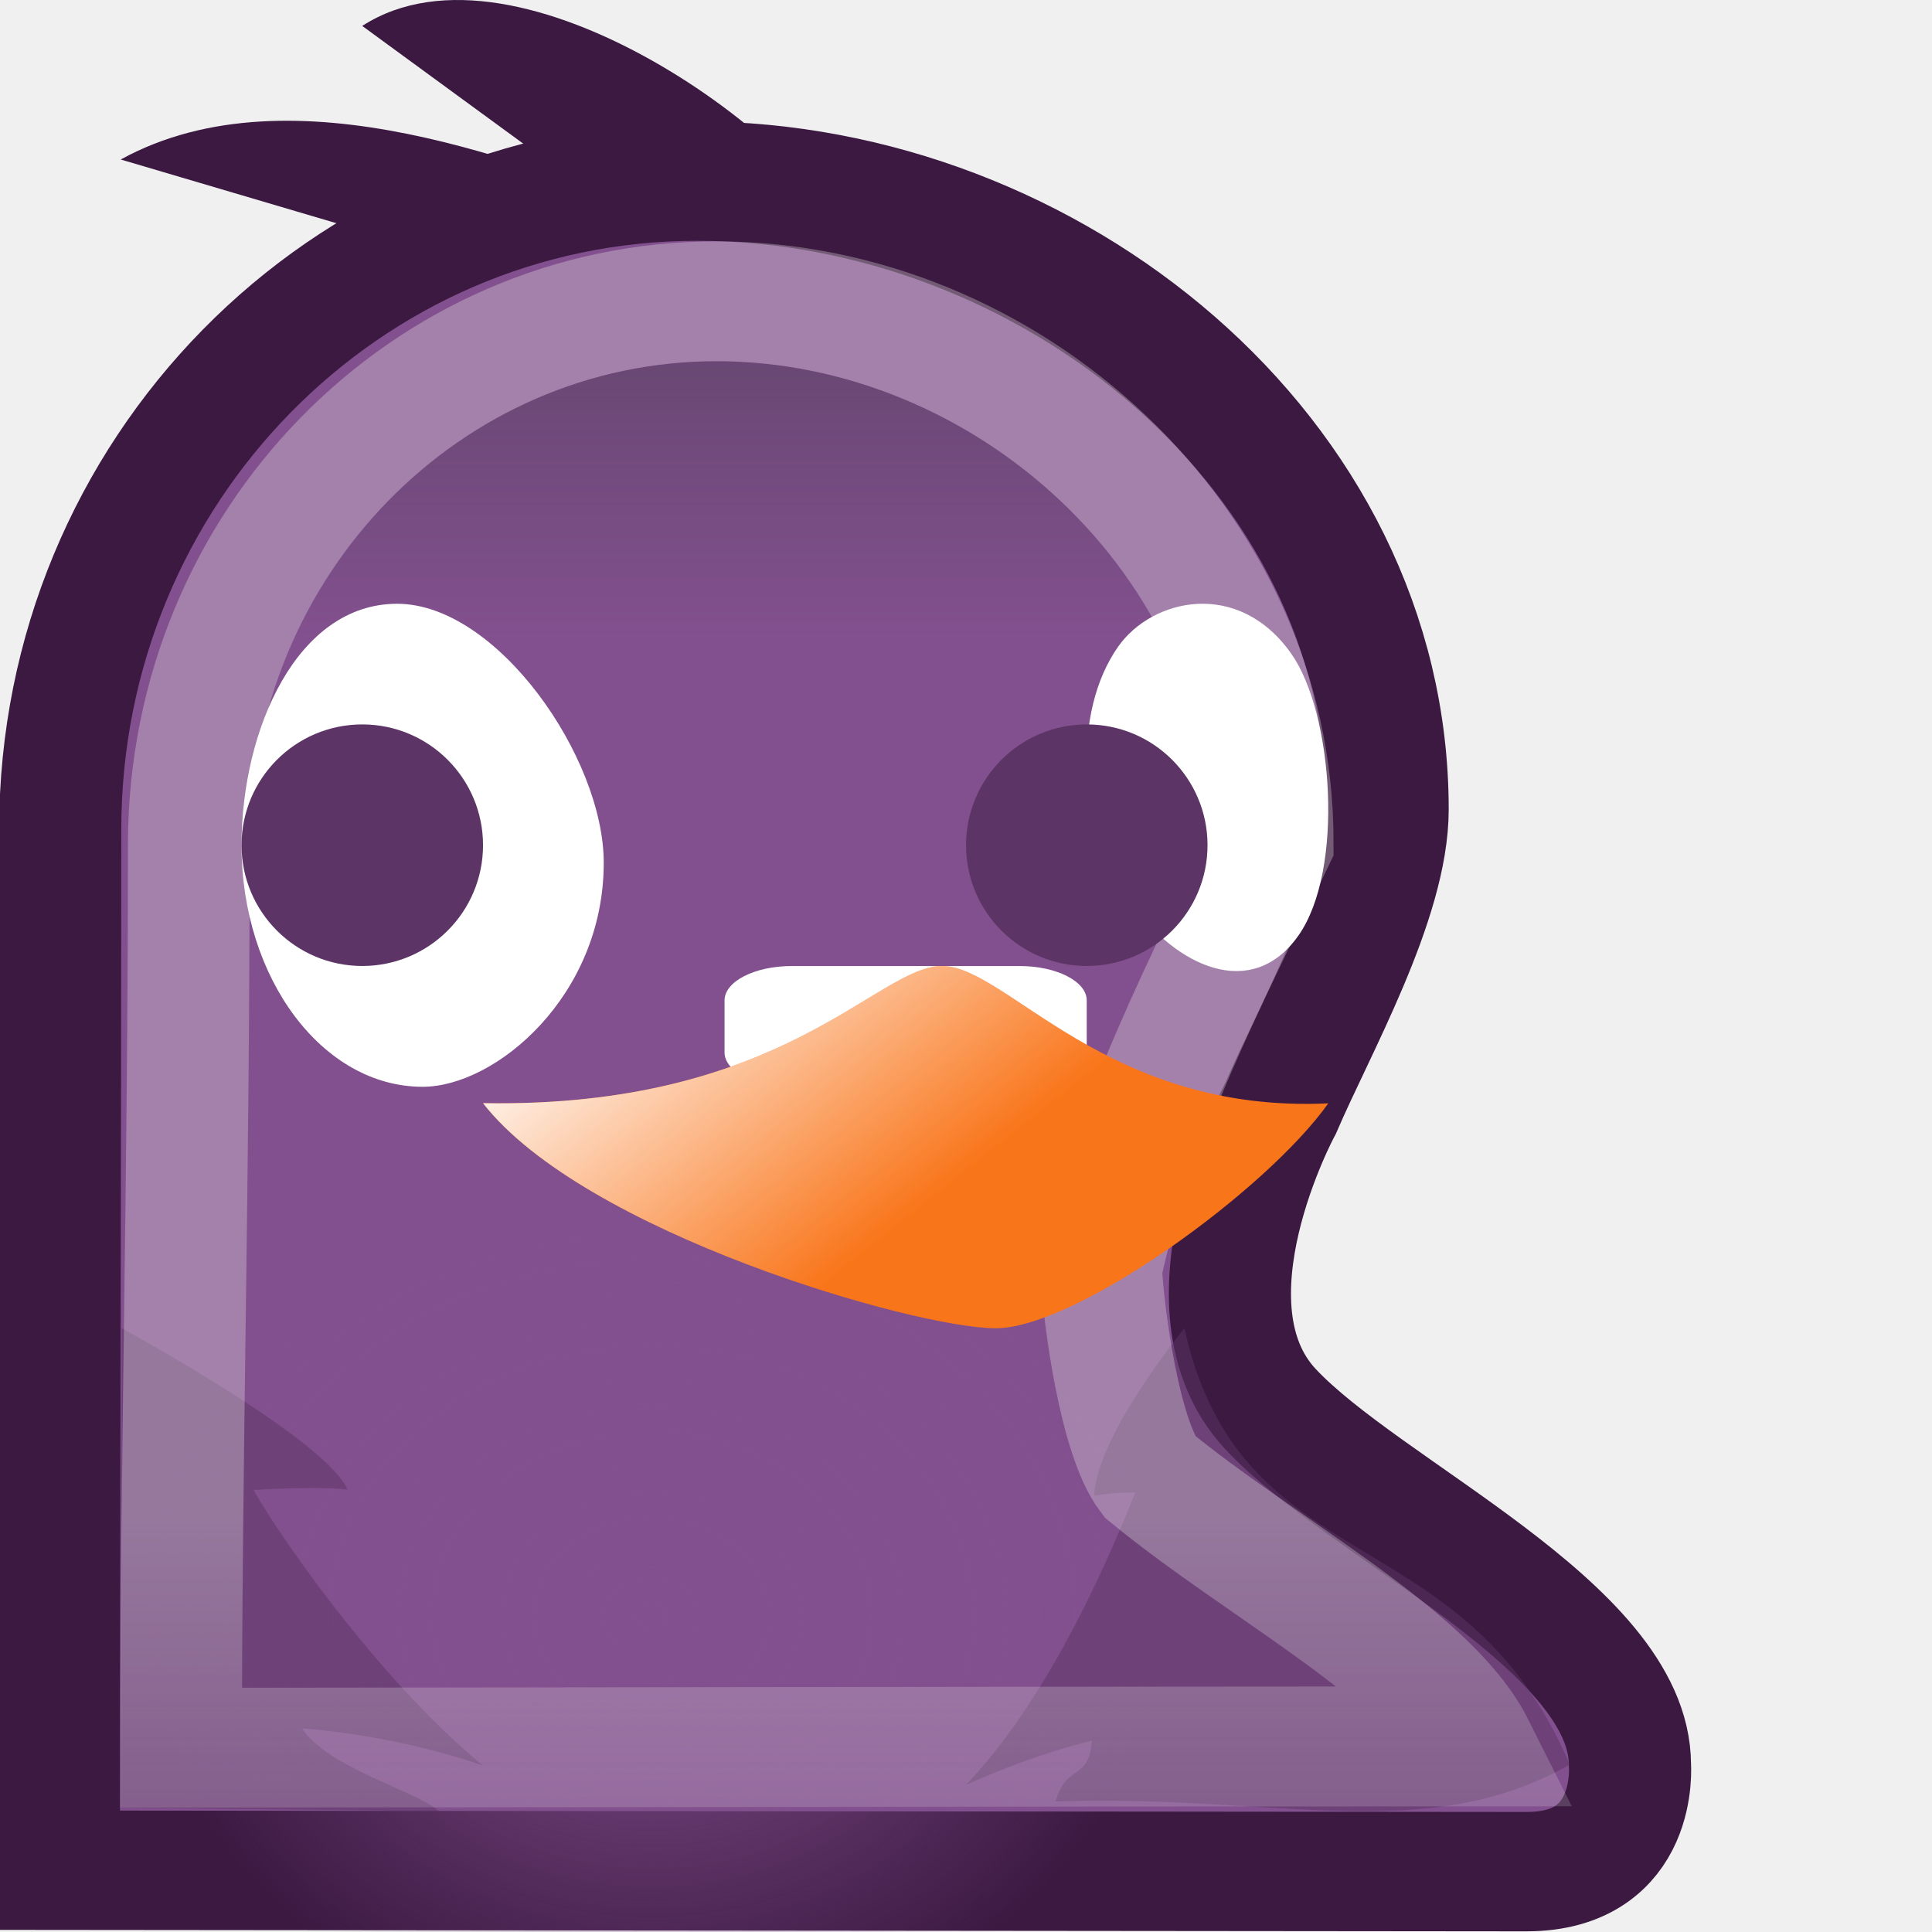
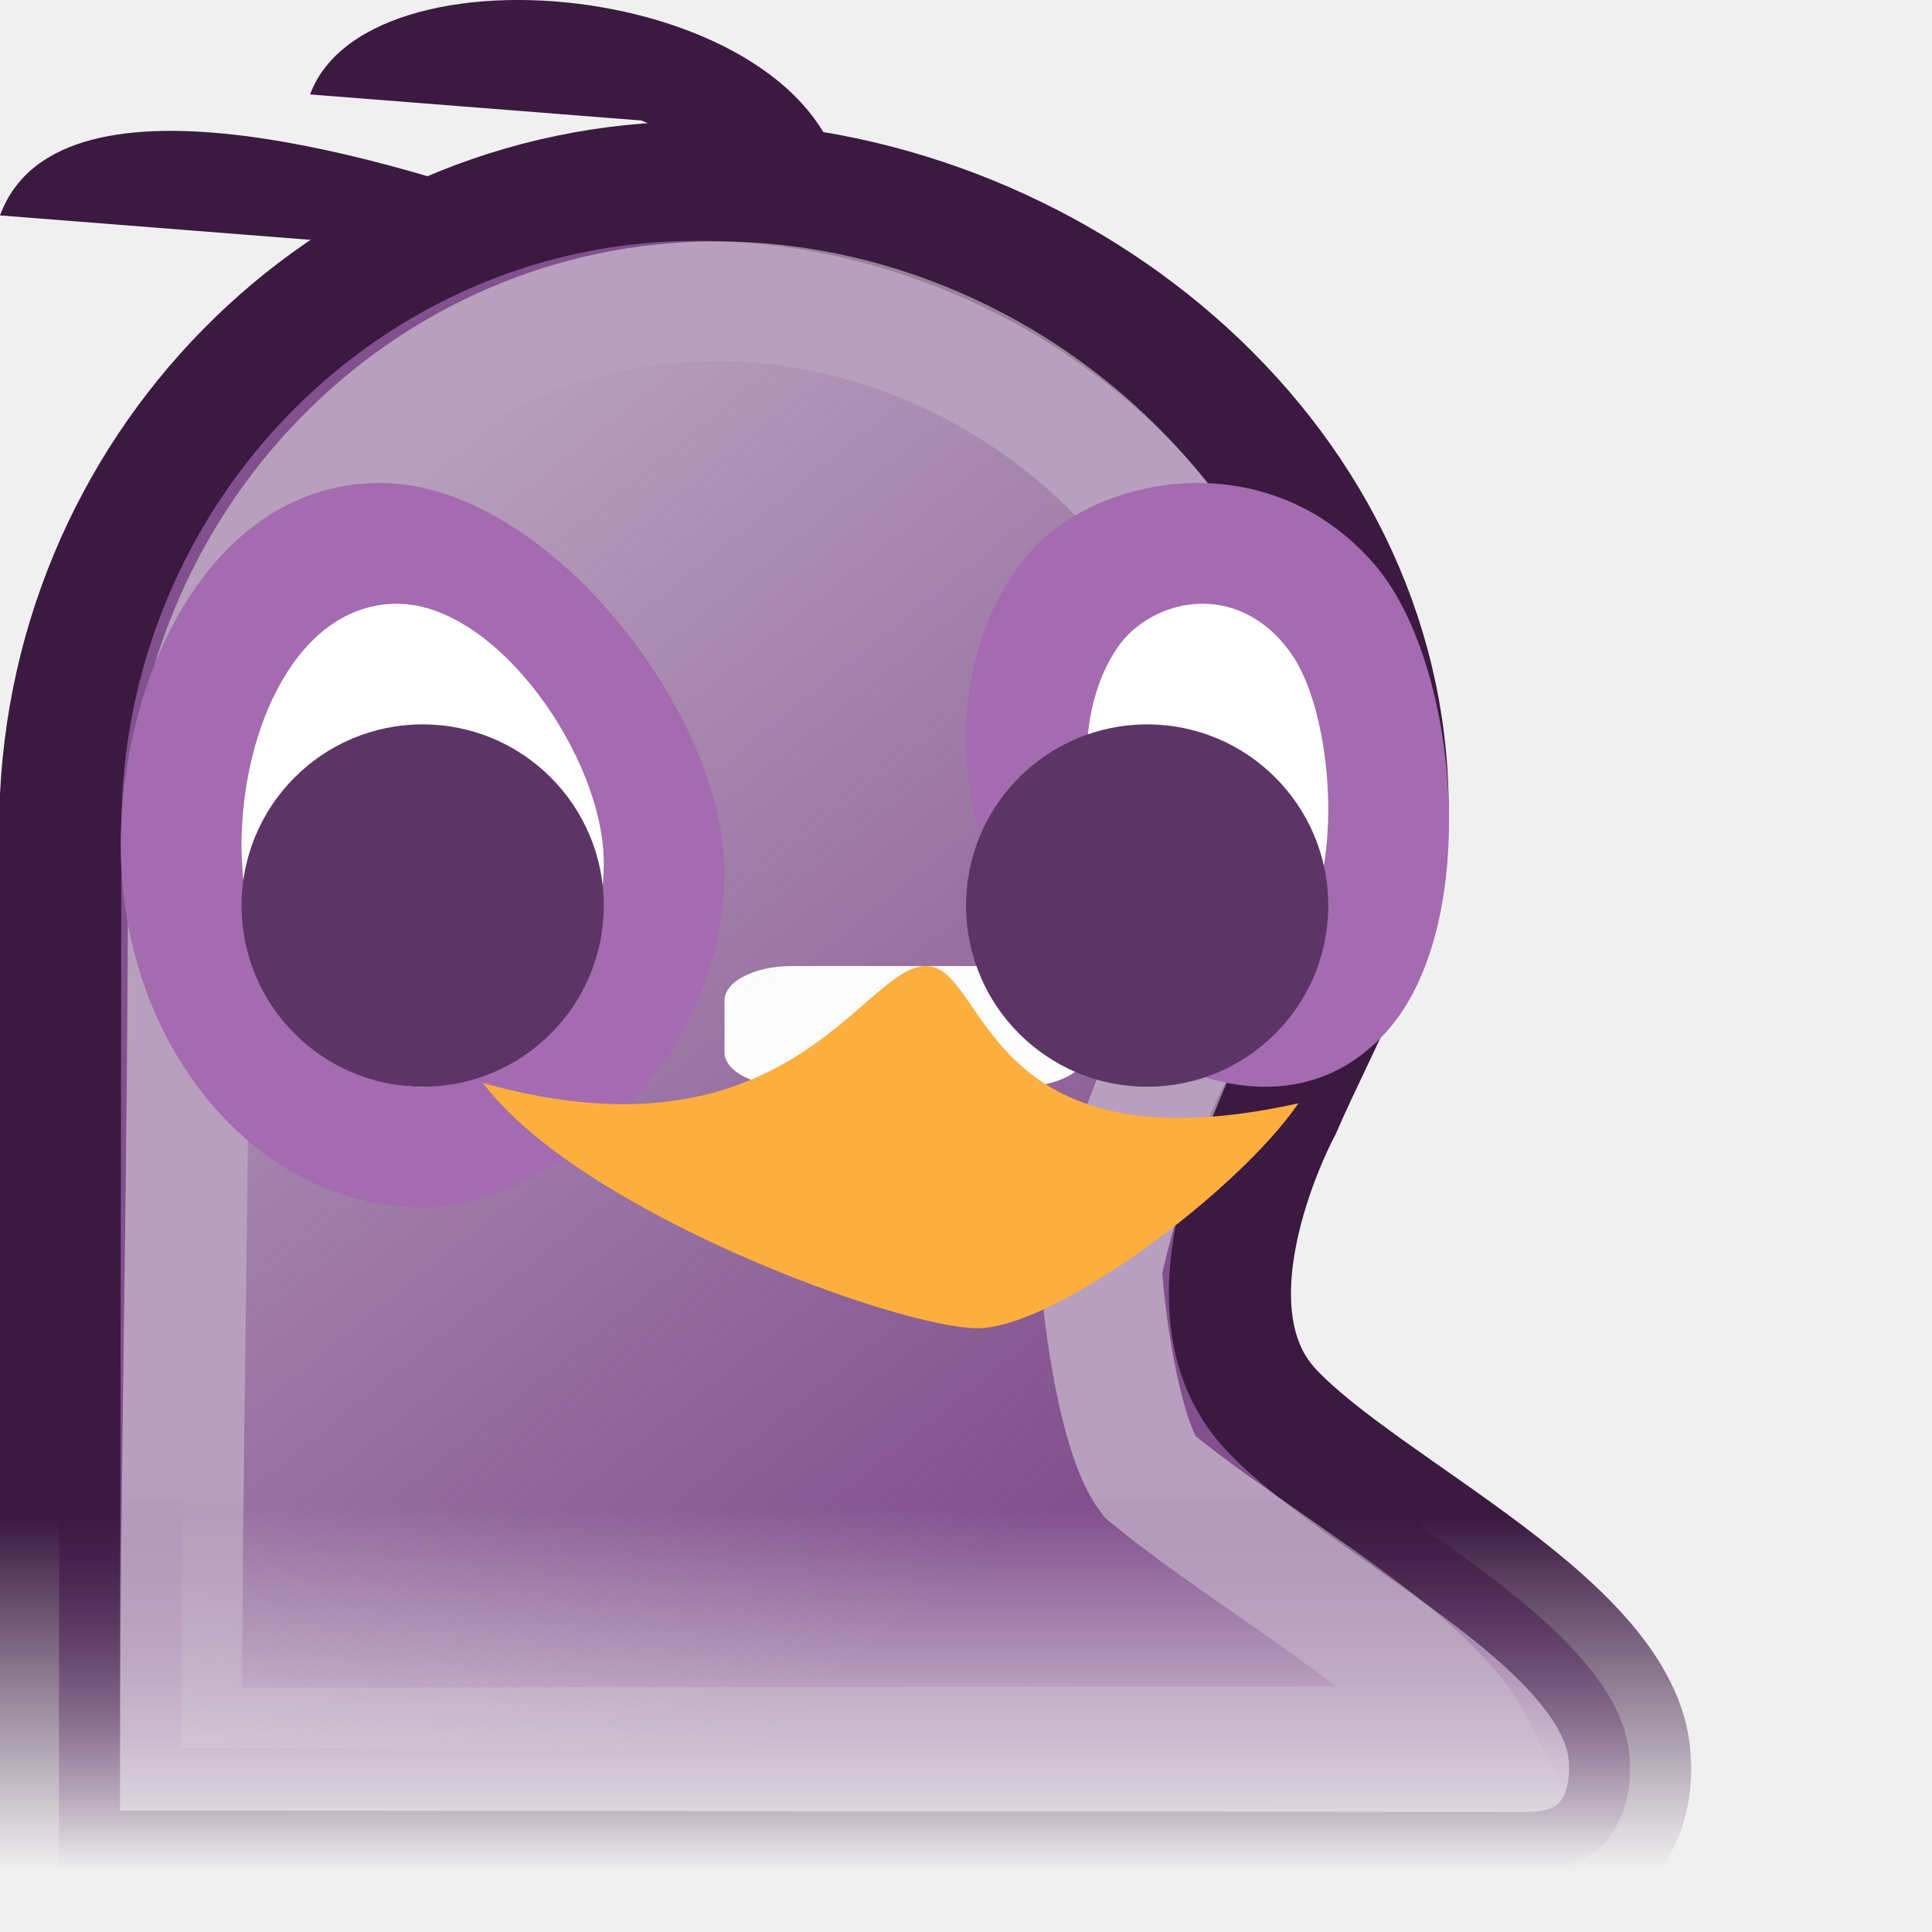
<svg xmlns="http://www.w3.org/2000/svg" xmlns:xlink="http://www.w3.org/1999/xlink" width="16" height="16" id="svg4345" version="1.0">
  <defs id="defs4347">
+     <linearGradient id="linearGradient3157">
+       <stop style="stop-color:#eeeeec;stop-opacity:1;" offset="0" id="stop3159" />
+       <stop style="stop-color:#eeeeec;stop-opacity:0;" offset="1" id="stop3161" />
+     </linearGradient>
+     <linearGradient id="linearGradient3149">
+       <stop style="stop-color:#3b1941;stop-opacity:1;" offset="0" id="stop3151" />
+       <stop style="stop-color:#3b1941;stop-opacity:0;" offset="1" id="stop3153" />
+     </linearGradient>
+     <linearGradient id="linearGradient3141">
+       <stop style="stop-color:#82508e;stop-opacity:1;" offset="0" id="stop3143" />
+       <stop style="stop-color:#82508e;stop-opacity:0;" offset="1" id="stop3145" />
+     </linearGradient>
+     <linearGradient id="linearGradient3128">
+       <stop style="stop-color:#eeeeec;stop-opacity:1;" offset="0" id="stop3130" />
+       <stop style="stop-color:#eeeeec;stop-opacity:0;" offset="1" id="stop3132" />
+     </linearGradient>
    <linearGradient id="linearGradient5438">
      <stop style="stop-color:white;stop-opacity:1;" offset="0" id="stop5440" />
      <stop style="stop-color:white;stop-opacity:0;" offset="1" id="stop5442" />
    </linearGradient>
    <linearGradient id="linearGradient6817">
      <stop style="stop-color:white;stop-opacity:1;" offset="0" id="stop6819" />
      <stop style="stop-color:white;stop-opacity:0;" offset="1" id="stop6821" />
    </linearGradient>
    <linearGradient id="linearGradient6537">
      <stop style="stop-color:white;stop-opacity:1;" offset="0" id="stop6539" />
      <stop style="stop-color:white;stop-opacity:0;" offset="1" id="stop6541" />
    </linearGradient>
    <linearGradient id="linearGradient6506">
      <stop style="stop-color:#eeeeec;stop-opacity:1;" offset="0" id="stop6508" />
      <stop style="stop-color:#eeeeec;stop-opacity:0;" offset="1" id="stop6510" />
-     </linearGradient>
-     <linearGradient id="linearGradient5304">
-       <stop style="stop-color:#2e3436;stop-opacity:1;" offset="0" id="stop5306" />
-       <stop style="stop-color:#2e3436;stop-opacity:0;" offset="1" id="stop5308" />
    </linearGradient>
    <linearGradient id="linearGradient5280">
      <stop style="stop-color:#82508e;stop-opacity:1;" offset="0" id="stop5282" />
      <stop style="stop-color:#82508e;stop-opacity:0;" offset="1" id="stop5284" />
    </linearGradient>
    <linearGradient id="linearGradient2804">
      <stop style="stop-color:black;stop-opacity:0;" offset="0" id="stop2806" />
      <stop id="stop2812" offset="0.5" style="stop-color:black;stop-opacity:1;" />
      <stop style="stop-color:black;stop-opacity:0;" offset="1" id="stop2808" />
    </linearGradient>
    <radialGradient xlink:href="#linearGradient25546" id="radialGradient25572" gradientUnits="userSpaceOnUse" gradientTransform="matrix(1,0,0,0.994693,0,4.16407e-2)" cx="7.884" cy="1.51" fx="7.884" fy="1.51" r="8.488" />
    <radialGradient xlink:href="#linearGradient25546" id="radialGradient25568" gradientUnits="userSpaceOnUse" gradientTransform="matrix(1,0,0,0.994693,0,4.16407e-2)" cx="7.884" cy="0.145" fx="7.884" fy="0.145" r="8.488" />
    <linearGradient id="linearGradient25546">
      <stop style="stop-color:white;stop-opacity:1;" offset="0" id="stop25548" />
      <stop style="stop-color:white;stop-opacity:0;" offset="1" id="stop25550" />
    </linearGradient>
    <radialGradient xlink:href="#linearGradient25546" id="radialGradient25554" cx="7.884" cy="2.624" fx="7.884" fy="2.624" r="8.488" gradientTransform="matrix(1.131317,0,0,1.125313,-1.035262,-0.301139)" gradientUnits="userSpaceOnUse" />
    <linearGradient id="linearGradient3800">
      <stop style="stop-color:#f4d9b1;stop-opacity:1;" offset="0" id="stop3802" />
      <stop style="stop-color:#df9725;stop-opacity:1;" offset="1" id="stop3804" />
    </linearGradient>
    <radialGradient xlink:href="#linearGradient5280" id="radialGradient5286" cx="15.005" cy="39.809" fx="15.005" fy="39.809" r="9.723" gradientTransform="matrix(1,0,0,0.732283,0,10.65742)" gradientUnits="userSpaceOnUse" />
-     <linearGradient xlink:href="#linearGradient5304" id="linearGradient5310" x1="12.606" y1="15.069" x2="12.606" y2="21.152" gradientUnits="userSpaceOnUse" />
-     <linearGradient xlink:href="#linearGradient6506" id="linearGradient6512" x1="15.646" y1="39.743" x2="15.646" y2="53.502" gradientUnits="userSpaceOnUse" />
    <linearGradient xlink:href="#linearGradient6537" id="linearGradient6543" x1="30.5" y1="0.034" x2="30.5" y2="23.559" gradientUnits="userSpaceOnUse" />
-     <linearGradient xlink:href="#linearGradient6817" id="linearGradient6823" x1="0.239" y1="38.95" x2="5.709" y2="42.983" gradientUnits="userSpaceOnUse" />
+     <linearGradient xlink:href="#linearGradient6817" id="linearGradient6823" x1="0.239" y1="38.95" x2="5.709" y2="42.983" gradientUnits="userSpaceOnUse" gradientTransform="matrix(0.63556,0,0,0.371995,11.16667,-5.489292)" />
    <linearGradient xlink:href="#linearGradient5438" id="linearGradient5444" x1="30.152" y1="-0.865" x2="30.152" y2="23.012" gradientUnits="userSpaceOnUse" />
+     <linearGradient id="linearGradient3976">
+       <stop style="stop-color:#3b1941;stop-opacity:1;" offset="0" id="stop3978" />
+       <stop style="stop-color:#3b1941;stop-opacity:0;" offset="1" id="stop3980" />
+     </linearGradient>
+     <linearGradient id="linearGradient3968">
+       <stop style="stop-color:#82508e;stop-opacity:1;" offset="0" id="stop3970" />
+       <stop style="stop-color:#82508e;stop-opacity:0;" offset="1" id="stop3972" />
+     </linearGradient>
+     <linearGradient id="linearGradient3958">
+       <stop style="stop-color:#eeeeec;stop-opacity:1;" offset="0" id="stop3960" />
+       <stop style="stop-color:#eeeeec;stop-opacity:0;" offset="1" id="stop3962" />
+     </linearGradient>
+     <linearGradient id="linearGradient2850">
+       <stop style="stop-color:#ce5c00;stop-opacity:1;" offset="0" id="stop2852" />
+       <stop style="stop-color:#ce5c00;stop-opacity:0;" offset="1" id="stop2854" />
+     </linearGradient>
+     <linearGradient id="linearGradient6563">
+       <stop style="stop-color:white;stop-opacity:1;" offset="0" id="stop6565" />
+       <stop style="stop-color:white;stop-opacity:0;" offset="1" id="stop6567" />
+     </linearGradient>
+     <linearGradient id="linearGradient2110">
+       <stop style="stop-color:black;stop-opacity:0;" offset="0" id="stop2112" />
+       <stop id="stop2114" offset="0.5" style="stop-color:black;stop-opacity:1;" />
+       <stop style="stop-color:black;stop-opacity:0;" offset="1" id="stop2067" />
+     </linearGradient>
+     <radialGradient xlink:href="#linearGradient25546" id="radialGradient2069" gradientUnits="userSpaceOnUse" gradientTransform="matrix(1,0,0,0.994693,0,4.16407e-2)" cx="7.884" cy="1.51" fx="7.884" fy="1.51" r="8.488" />
+     <radialGradient xlink:href="#linearGradient25546" id="radialGradient2071" gradientUnits="userSpaceOnUse" gradientTransform="matrix(1,0,0,0.994693,0,4.16407e-2)" cx="7.884" cy="0.145" fx="7.884" fy="0.145" r="8.488" />
+     <radialGradient xlink:href="#linearGradient25546" id="radialGradient2079" cx="7.884" cy="2.624" fx="7.884" fy="2.624" r="8.488" gradientTransform="matrix(1.131317,0,0,1.125313,-1.035262,-0.301139)" gradientUnits="userSpaceOnUse" />
+     <linearGradient id="linearGradient2081">
+       <stop style="stop-color:#f4d9b1;stop-opacity:1;" offset="0" id="stop2104" />
+       <stop style="stop-color:#df9725;stop-opacity:1;" offset="1" id="stop2085" />
+     </linearGradient>
+     <linearGradient xlink:href="#linearGradient6506" id="linearGradient2101" x1="15.646" y1="39.743" x2="14.943" y2="50.08" gradientUnits="userSpaceOnUse" />
+     <linearGradient xlink:href="#linearGradient6537" id="linearGradient2089" x1="30.5" y1="0.034" x2="30.5" y2="23.559" gradientUnits="userSpaceOnUse" />
+     <linearGradient xlink:href="#linearGradient6563" id="linearGradient6569" x1="-1.684" y1="39.902" x2="5.537" y2="44.272" gradientUnits="userSpaceOnUse" />
+     <linearGradient gradientUnits="userSpaceOnUse" y2="23.012" x2="30.152" y1="-0.865" x1="30.152" id="linearGradient2097" xlink:href="#linearGradient5438" />
+     <linearGradient gradientUnits="userSpaceOnUse" y2="42.983" x2="5.709" y1="38.95" x1="0.239" id="linearGradient2095" xlink:href="#linearGradient6817" />
+     <linearGradient gradientUnits="userSpaceOnUse" y2="50.727" x2="15.646" y1="40.434" x1="15.646" id="linearGradient2093" xlink:href="#linearGradient6506" />
+     <linearGradient id="linearGradient2087">
+       <stop id="stop2089" offset="0" style="stop-color:#f4d9b1;stop-opacity:1;" />
+       <stop id="stop2091" offset="1" style="stop-color:#df9725;stop-opacity:1;" />
+     </linearGradient>
+     <radialGradient gradientUnits="userSpaceOnUse" gradientTransform="matrix(1.131317,0,0,1.125313,-1.035262,-0.301139)" r="8.488" fy="2.624" fx="7.884" cy="2.624" cx="7.884" id="radialGradient2085" xlink:href="#linearGradient25546" />
+     <radialGradient r="8.488" fy="0.145" fx="7.884" cy="0.145" cx="7.884" gradientTransform="matrix(1,0,0,0.994693,0,4.16407e-2)" gradientUnits="userSpaceOnUse" id="radialGradient2077" xlink:href="#linearGradient25546" />
+     <radialGradient r="8.488" fy="1.51" fx="7.884" cy="1.51" cx="7.884" gradientTransform="matrix(1,0,0,0.994693,0,4.16407e-2)" gradientUnits="userSpaceOnUse" id="radialGradient2075" xlink:href="#linearGradient25546" />
+     <linearGradient id="linearGradient2067">
+       <stop id="stop2069" offset="0" style="stop-color:black;stop-opacity:0;" />
+       <stop style="stop-color:black;stop-opacity:1;" offset="0.5" id="stop2071" />
+       <stop id="stop2073" offset="1" style="stop-color:black;stop-opacity:0;" />
+     </linearGradient>
+     <linearGradient id="linearGradient3108">
+       <stop id="stop3110" offset="0" style="stop-color:#eeeeec;stop-opacity:1;" />
+       <stop id="stop3112" offset="1" style="stop-color:#eeeeec;stop-opacity:0;" />
+     </linearGradient>
+     <linearGradient id="linearGradient3116">
+       <stop id="stop3118" offset="0" style="stop-color:#82508e;stop-opacity:1;" />
+       <stop id="stop3120" offset="1" style="stop-color:#82508e;stop-opacity:0;" />
+     </linearGradient>
+     <linearGradient id="linearGradient3124">
+       <stop id="stop3126" offset="0" style="stop-color:#3b1941;stop-opacity:1;" />
+       <stop id="stop3128" offset="1" style="stop-color:#3b1941;stop-opacity:0;" />
+     </linearGradient>
+     <linearGradient xlink:href="#linearGradient2850" id="linearGradient2187" gradientUnits="userSpaceOnUse" gradientTransform="matrix(0.769231,0,0,0.714287,47.76924,-9.285729)" x1="21.786" y1="28.143" x2="17.786" y2="30.071" />
+     <linearGradient xlink:href="#linearGradient2850" id="linearGradient2195" gradientUnits="userSpaceOnUse" gradientTransform="matrix(0.769231,0,0,0.714287,13.76923,-8.28573)" x1="21.786" y1="28.143" x2="17.786" y2="30.071" />
+     <radialGradient xlink:href="#linearGradient3958" id="radialGradient2209" gradientUnits="userSpaceOnUse" gradientTransform="matrix(1.116159,0,0,1.076653,14.60502,-22.28695)" cx="9.064" cy="21.512" fx="9.064" fy="21.512" r="16.664" />
+     <linearGradient xlink:href="#linearGradient6506" id="linearGradient2211" gradientUnits="userSpaceOnUse" gradientTransform="matrix(0.660903,0,0,0.627207,18.73149,-12.3201)" x1="15.646" y1="39.743" x2="15.646" y2="53.502" />
+     <linearGradient xlink:href="#linearGradient3968" id="linearGradient2214" gradientUnits="userSpaceOnUse" gradientTransform="matrix(0.67692,0,0,0.646801,18.46433,-12.90841)" x1="16.133" y1="40.782" x2="16.133" y2="48.069" />
+     <linearGradient xlink:href="#linearGradient3976" id="linearGradient2216" gradientUnits="userSpaceOnUse" gradientTransform="matrix(0.67692,0,0,0.646801,18.46433,-12.90841)" x1="12.096" y1="40.908" x2="12.096" y2="46.463" />
+     <linearGradient xlink:href="#linearGradient6537" id="linearGradient2219" gradientUnits="userSpaceOnUse" gradientTransform="matrix(0.668893,0,0,0.668627,18.08624,-12.19246)" x1="30.5" y1="0.034" x2="30.5" y2="23.559" />
+     <linearGradient xlink:href="#linearGradient3108" id="linearGradient2229" gradientUnits="userSpaceOnUse" x1="10.183" y1="16.618" x2="27.598" y2="36.645" gradientTransform="matrix(0.660903,0,0,0.627207,49.74106,-7.361383)" />
+     <linearGradient xlink:href="#linearGradient6506" id="linearGradient2231" gradientUnits="userSpaceOnUse" x1="15.646" y1="39.743" x2="15.646" y2="53.502" gradientTransform="matrix(0.660903,0,0,0.627207,49.74106,-7.361383)" />
+     <linearGradient xlink:href="#linearGradient3116" id="linearGradient2234" gradientUnits="userSpaceOnUse" x1="15.723" y1="39.585" x2="15.723" y2="45.765" gradientTransform="matrix(0.67692,0,0,0.646801,49.4739,-7.949693)" />
+     <linearGradient xlink:href="#linearGradient3124" id="linearGradient2236" gradientUnits="userSpaceOnUse" x1="13.151" y1="39.394" x2="13.151" y2="45.552" gradientTransform="matrix(0.67692,0,0,0.646801,49.4739,-7.949693)" />
+     <linearGradient xlink:href="#linearGradient3128" id="linearGradient3134" x1="8.073" y1="17.766" x2="24.285" y2="37.579" gradientUnits="userSpaceOnUse" />
+     <linearGradient xlink:href="#linearGradient3141" id="linearGradient3147" x1="12.354" y1="38.611" x2="12.354" y2="45.595" gradientUnits="userSpaceOnUse" />
+     <linearGradient xlink:href="#linearGradient3149" id="linearGradient3155" x1="10.166" y1="38.767" x2="10.166" y2="45.596" gradientUnits="userSpaceOnUse" />
+     <linearGradient xlink:href="#linearGradient3157" id="linearGradient3163" x1="11.982" y1="39.088" x2="11.982" y2="45.779" gradientUnits="userSpaceOnUse" />
  </defs>
  <g id="layer1">
    <path style="opacity:1;fill:#75507b;fill-opacity:1" d="M 36.062,8 C 33.978,8 33.335,10.523 34.781,12.938 C 35.25,13.721 36.674,15.153 36.867,15.153 L 36.878,14.508 C 36.288,13.581 35.517,12.502 35.687,12.282 C 37.836,12.282 38,11.492 38,10.028 C 38,8.754 37.229,8 36.062,8 z " id="path6521" transform="matrix(1.148904,0,0,0.920169,-34.28919,-3.241212)" />
-     <path style="opacity:1;fill:#82508e;fill-opacity:1;stroke:#3b1941;stroke-width:2.302;stroke-miterlimit:4;stroke-dasharray:none;stroke-opacity:1" d="M 15,13 C 8.376,13 3,18.6 3,25.5 C 3,31.153 2.975,38.403 2.975,45.573 C 4.163,45.573 27.946,45.601 30.637,45.601 C 32.751,45.601 32.586,43.541 32.586,43.541 C 32.586,40.876 27.598,38.639 25.813,36.683 C 23.985,34.682 26,30.884 26,30.884 C 26.641,29.354 28.019,26.891 28.019,25.116 C 28.019,18.216 21.624,13 15,13 z " id="path5176" transform="matrix(0.43939,0,0,0.42944,-0.819445,-4.082726)" />
+     <path style="opacity:1;fill:url(#linearGradient3147);fill-opacity:1.0;stroke:url(#linearGradient3155);stroke-width:2.302;stroke-miterlimit:4;stroke-dasharray:none;stroke-opacity:1" d="M 15,13 C 8.376,13 3,18.6 3,25.5 C 3,31.153 2.975,38.403 2.975,45.573 C 4.163,45.573 27.946,45.601 30.637,45.601 C 32.751,45.601 32.586,43.541 32.586,43.541 C 32.586,40.876 27.598,38.639 25.813,36.683 C 23.985,34.682 26,30.884 26,30.884 C 26.641,29.354 28.019,26.891 28.019,25.116 C 28.019,18.216 21.624,13 15,13 z " id="path5176" transform="matrix(0.43939,0,0,0.42944,-0.819445,-4.082726)" />
    <rect style="opacity:1;fill:white;fill-opacity:1;stroke:none;stroke-width:1;stroke-miterlimit:4;stroke-dasharray:none;stroke-opacity:1" id="rect6331" width="2.615" height="1.155" x="5.514" y="6.481" rx="0.485" ry="0.329" transform="matrix(1.147027,0,0,0.866113,-0.324314,2.386999)" />
-     <path style="opacity:1;fill:url(#radialGradient5286);fill-opacity:1;stroke:none;stroke-width:1;stroke-miterlimit:4;stroke-dasharray:none;stroke-opacity:1" id="path5273" d="M 24.727 39.809 A 9.723 7.12 0 1 1  5.282,39.809 A 9.723 7.12 0 1 1  24.727 39.809 z" transform="matrix(0.434788,0,0,0.500648,-1.130366,-6.547801)" />
-     <path style="opacity:0.515;fill:#5c3466;fill-opacity:1;stroke:none;stroke-width:1;stroke-miterlimit:4;stroke-opacity:1" d="M -42.834,49.039 C -42.834,49.039 -42.816,44.71 -42.816,37.951 C -42.816,37.951 -39.031,40.51 -38.632,41.679 C -39.154,41.596 -40.372,41.686 -40.372,41.686 C -40.038,42.463 -38.164,45.952 -36.121,48.058 C -37.78,47.329 -39.471,47.196 -39.471,47.196 C -39.01,48.112 -37.25,48.692 -36.944,49.111 C -36.944,49.111 -41.348,49.039 -42.834,49.039 z " id="rect5312" transform="matrix(0.446908,0,0,0.358425,20.14277,-2.602607)" />
-     <path style="opacity:0.515;fill:#5c3466;fill-opacity:1;stroke:none;stroke-width:1;stroke-miterlimit:4;stroke-opacity:1" d="M -49.442,47.415 C -47.113,42.002 -42.193,43.47 -40.961,37.951 C -40.961,37.951 -39.025,40.28 -38.974,41.581 C -39.496,41.499 -39.882,41.516 -39.882,41.516 C -39.548,42.294 -38.197,45.748 -36.154,47.854 C -37.814,47.125 -38.926,46.898 -38.926,46.898 C -38.848,47.795 -38.376,47.369 -38.123,48.215 C -42.942,48.047 -46.253,49.196 -49.442,47.415 z " id="path5317" transform="matrix(-0.376289,0,0,0.381853,-5.604413,-3.491724)" />
-     <path transform="matrix(0.399589,0,0,0.393554,-5.973603e-2,-3.038964)" style="opacity:0.31;fill:url(#linearGradient5310);fill-opacity:1;stroke:url(#linearGradient6512);stroke-width:2.522;stroke-miterlimit:4;stroke-dasharray:none;stroke-opacity:1" d="M 15,14.062 C 8.988,14.062 4.079,19.138 4.062,25.469 C 4.062,25.479 4.062,25.489 4.062,25.5 C 4.062,32.787 3.903,38.26 3.903,44.5 C 5.84,44.5 24.87,44.47 30.696,44.47 C 29.747,42.549 26.273,40.711 23.973,38.788 C 23.363,37.974 23.024,35.46 22.969,34.418 C 23.611,31.359 25.13,28.402 26.527,25.44 C 26.527,19.095 21.022,14.062 15,14.062 z " id="path5241" />
+     <path transform="matrix(0.399589,0,0,0.393554,-5.973603e-2,-3.038964)" style="opacity:0.5;fill:url(#linearGradient3134);fill-opacity:1.0;stroke:url(#linearGradient3163);stroke-width:2.522;stroke-miterlimit:4;stroke-dasharray:none;stroke-opacity:1" d="M 15,14.062 C 8.988,14.062 4.079,19.138 4.062,25.469 C 4.062,25.479 4.062,25.489 4.062,25.5 C 4.062,32.787 3.903,38.26 3.903,44.5 C 5.84,44.5 24.87,44.47 30.696,44.47 C 29.747,42.549 26.273,40.711 23.973,38.788 C 23.363,37.974 23.024,35.46 22.969,34.418 C 23.611,31.359 25.13,28.402 26.527,25.44 C 26.527,19.095 21.022,14.062 15,14.062 z " id="path5241" />
+     <path style="opacity:1;fill:#a46bb0;fill-opacity:1;stroke:none;stroke-width:1;stroke-miterlimit:4;stroke-opacity:1" d="M 6,7.218 C 6,8.874 4.507,10 3.5,10 C 2.12,10 1,8.656 1,7 C 1,5.561 1.768,4 3.148,4 C 4.528,4 6,5.909 6,7.218 z " id="path3137" />
    <path transform="matrix(0.626764,0,0,0.689441,-3.309086,-9.833164)" style="opacity:1;fill:white;fill-opacity:1;stroke:none;stroke-width:1;stroke-miterlimit:4;stroke-opacity:1" d="M 13.257,24.626 C 13.257,26.227 11.828,27.317 10.864,27.317 C 9.543,27.317 8.471,26.017 8.471,24.416 C 8.471,23.024 9.206,21.515 10.527,21.515 C 11.848,21.515 13.257,23.361 13.257,24.626 z " id="path5157" />
-     <path style="opacity:1;fill:#5c3566;fill-opacity:1;stroke:none;stroke-width:1;stroke-miterlimit:4;stroke-dasharray:none;stroke-opacity:1" id="path5162" d="M 11.411 24.312 A 1.241 1.295 0 1 1  8.929,24.312 A 1.241 1.295 0 1 1  11.411 24.312 z" transform="matrix(0.805756,0,0,0.772414,-5.19425,-11.77932)" />
+     <path style="opacity:1;fill:#5c3566;fill-opacity:1;stroke:none;stroke-width:1;stroke-miterlimit:4;stroke-dasharray:none;stroke-opacity:1" id="path5162" d="M 11.411 24.312 A 1.241 1.295 0 1 1  8.929,24.312 A 1.241 1.295 0 1 1  11.411 24.312 z" transform="matrix(1.208634,0,0,1.158623,-8.791372,-20.66902)" />
+     <path style="opacity:1;fill:#a46bb0;fill-opacity:1;stroke:none;stroke-width:1;stroke-miterlimit:4;stroke-opacity:1" d="M 11.387,4.679 C 10.51,3.656 9.082,3.928 8.522,4.582 C 7.755,5.477 7.844,7.034 8.721,8.057 C 9.483,8.947 10.737,9.413 11.505,8.518 C 12.273,7.622 12.08,5.487 11.387,4.679 z " id="path3139" />
    <path transform="matrix(0.29055,-0.412361,-0.273947,-0.388798,13.58792,20.45445)" style="opacity:1;fill:white;fill-opacity:1;stroke:none;stroke-width:1;stroke-miterlimit:4;stroke-opacity:1" d="M 13.257,24.626 C 13.257,26.227 11.828,27.317 10.864,27.317 C 9.543,27.317 8.471,26.017 8.471,24.416 C 8.471,23.024 9.206,21.515 10.527,21.515 C 11.848,21.515 13.257,23.361 13.257,24.626 z " id="path5169" />
-     <path style="opacity:1;fill:#5c3566;fill-opacity:1;stroke:none;stroke-width:1;stroke-miterlimit:4;stroke-dasharray:none;stroke-opacity:1" id="path5171" d="M 11.411 24.312 A 1.241 1.295 0 1 1  8.929,24.312 A 1.241 1.295 0 1 1  11.411 24.312 z" transform="matrix(0.805755,0,0,0.772417,0.805755,-11.77938)" />
-     <path transform="matrix(0.63556,0,0,0.371992,4.635114,-6.489142)" style="fill:#f9751a;fill-opacity:1;stroke:none;stroke-width:1.028;stroke-miterlimit:4;stroke-opacity:1" d="M -0.999,42.004 C 2.929,42.118 4.128,38.95 4.983,38.95 C 5.826,38.95 7.116,42.24 10.015,42.008 C 9.207,43.955 6.727,47.015 5.681,47.015 C 4.623,47.015 0.312,44.881 -0.999,42.004 z " id="rect5187" />
-     <path transform="matrix(0.743268,0,0,0.267357,-7.659906,-1.671861)" style="fill:#3b1941;fill-opacity:1;stroke:none;stroke-width:1;stroke-miterlimit:4;stroke-opacity:1" d="M 11.651,11.194 C 13.578,8.251 16.249,11.482 17.614,12.804 L 14.761,13.748 L 11.651,11.194 z " id="path5192" />
-     <path transform="matrix(0.686065,0,0,0.46633,-5.019573,-4.365629)" style="fill:#3b1941;fill-opacity:1;stroke:none;stroke-width:1;stroke-miterlimit:4;stroke-opacity:1" d="M 11.689,9.822 C 13.591,8.016 17.175,11.994 17.52,13.65 L 14.543,12.892 L 11.689,9.822 z " id="rect5189" />
-     <path transform="matrix(0.63556,0,0,0.371995,4.635112,-6.489295)" style="fill:url(#linearGradient6823);fill-opacity:1;stroke:none;stroke-width:1.028;stroke-miterlimit:4;stroke-opacity:1" d="M -0.999,42.004 C 2.929,42.118 4.128,38.95 4.983,38.95 C 5.826,38.95 7.116,42.24 10.015,42.008 C 9.207,43.955 6.727,47.015 5.681,47.015 C 4.623,47.015 0.312,44.881 -0.999,42.004 z " id="path6815" />
+     <path style="opacity:1;fill:#5c3566;fill-opacity:1;stroke:none;stroke-width:1;stroke-miterlimit:4;stroke-dasharray:none;stroke-opacity:1" id="path5171" d="M 11.411 24.312 A 1.241 1.295 0 1 1  8.929,24.312 A 1.241 1.295 0 1 1  11.411 24.312 z" transform="matrix(1.208633,0,0,1.158626,-2.791363,-20.66909)" />
+     <path style="fill:#3b1941;fill-opacity:1;stroke:none;stroke-width:1;stroke-miterlimit:4;stroke-opacity:1" d="M -3.174544e-16,1.784 C 0.499,0.43 3.418,1.394 4.432,1.748 L 2.745,2 L -3.174544e-16,1.784 z " id="path5192" />
+     <path style="fill:#fcaf3e;fill-opacity:1;stroke:none;stroke-width:1.028;stroke-miterlimit:4;stroke-opacity:1" d="M 4,8.969 C 6.536,9.68 7.143,8 7.668,8 C 8.185,8 8.115,9.722 10.753,9.137 C 10.258,9.862 8.737,11 8.095,11 C 7.447,11 4.804,10.039 4,8.969 z " id="path3987" />
+     <path style="fill:#3b1941;fill-opacity:1;stroke:none;stroke-width:1;stroke-miterlimit:4;stroke-opacity:1" d="M 2.568,0.782 C 3.067,-0.571 7,-0.117 7,1.746 L 5.313,0.998 L 2.568,0.782 z " id="path1991" />
  </g>
</svg>
